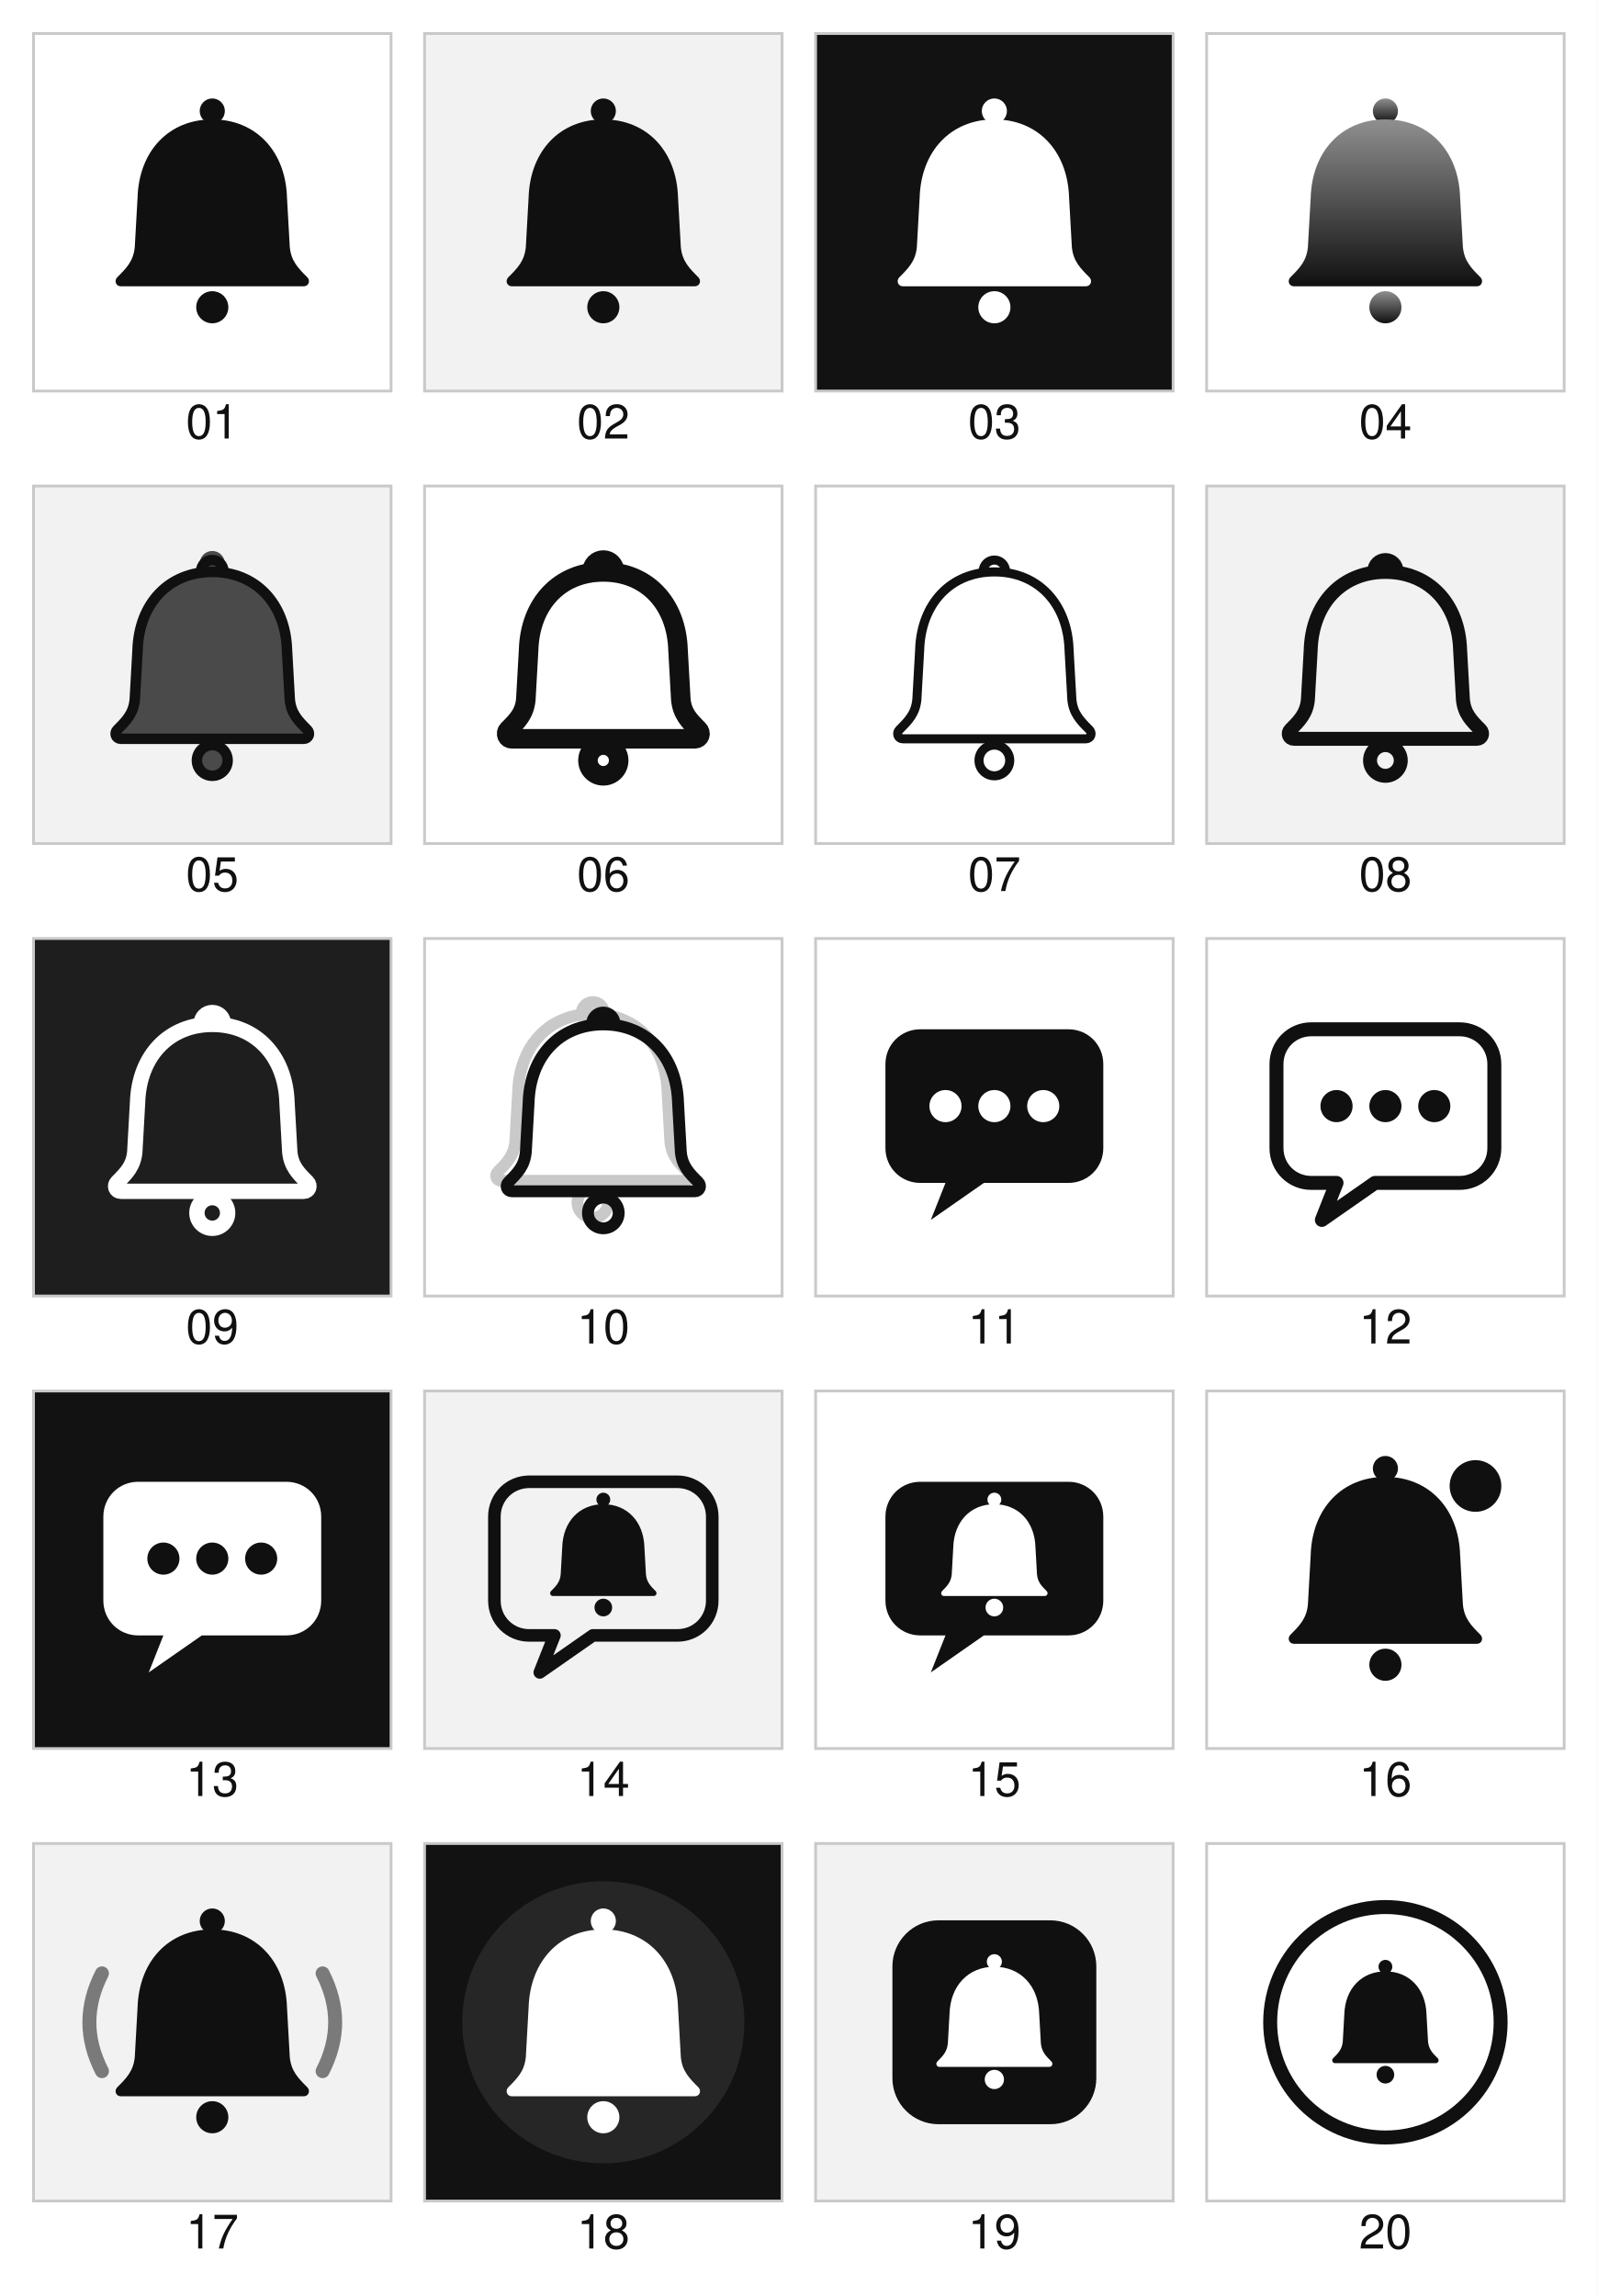
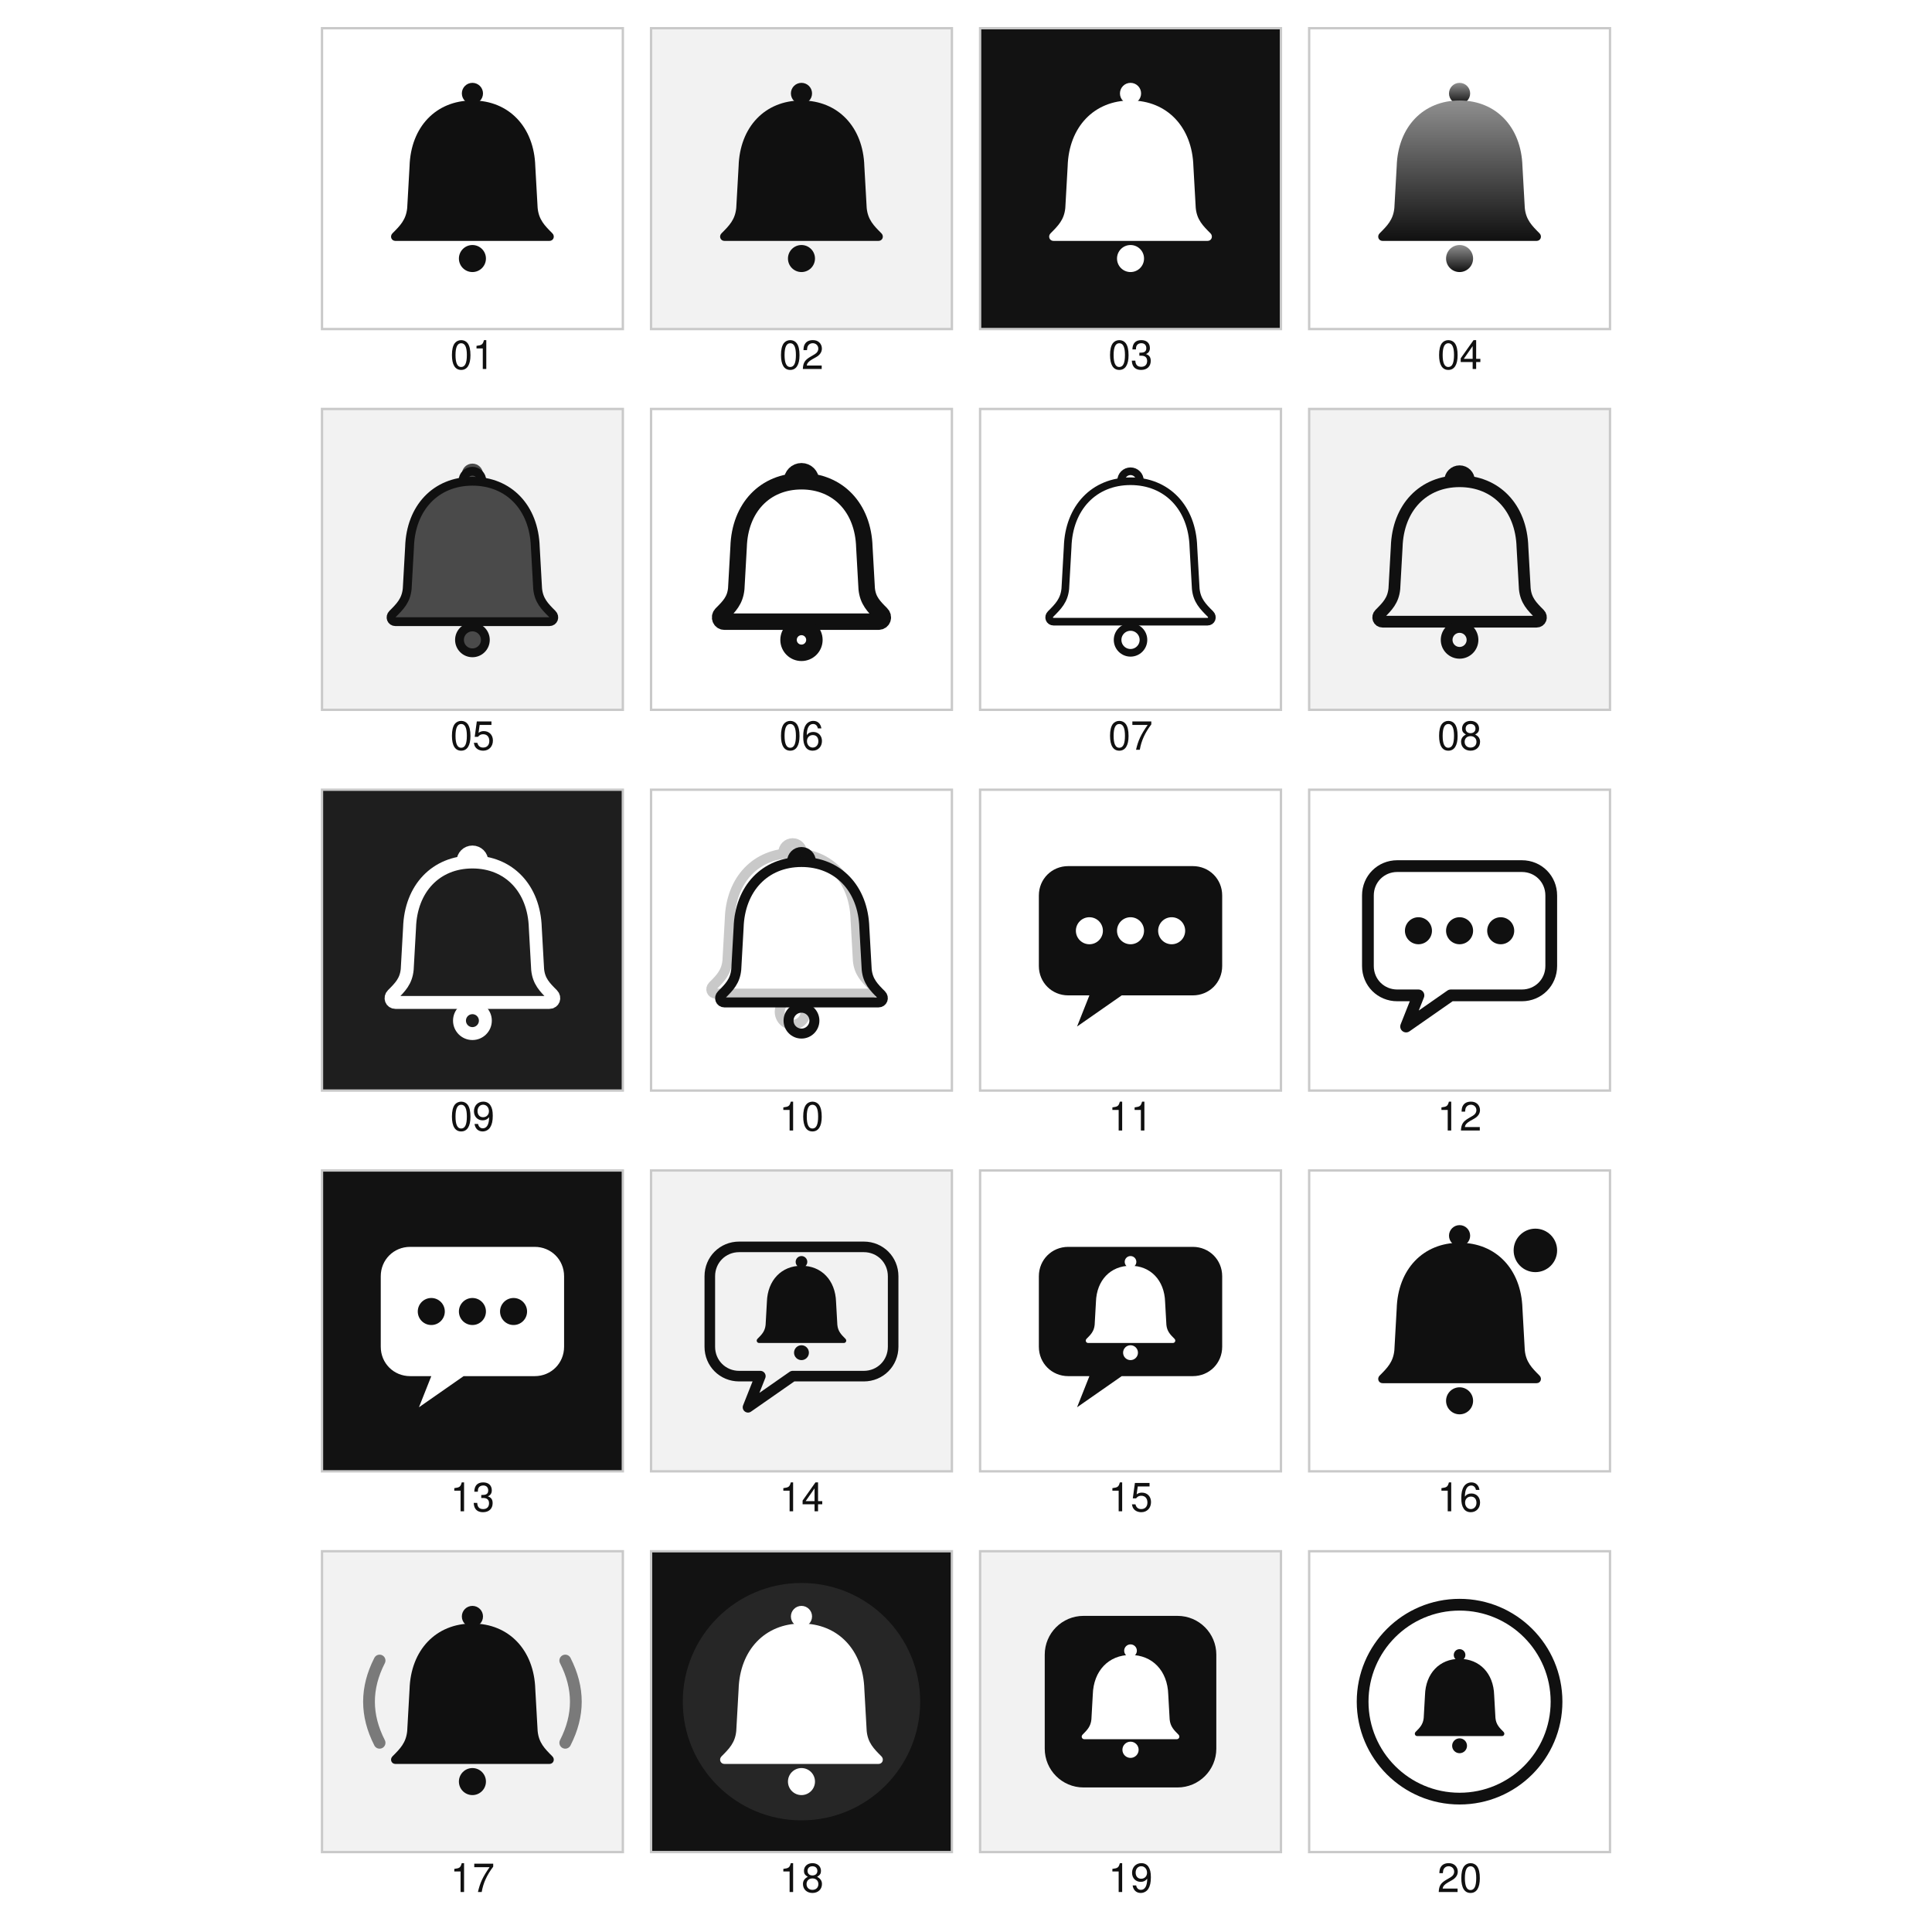
- <svg xmlns="http://www.w3.org/2000/svg" width="1144" height="1644" viewBox="0 0 1144 1644">
-   <rect width="1144" height="1644" fill="#FFFFFF" />
-   <g transform="translate(24 24) scale(0.25)">
+ <svg xmlns="http://www.w3.org/2000/svg" width="1644" height="1644" viewBox="0 0 1644 1644">
+   <rect width="1644" height="1644" fill="#FFFFFF" />
+   <g transform="translate(274.0 24.0) scale(0.25)">
    <rect width="1024" height="1024" fill="#FFFFFF" />
    <circle cx="512" cy="222" r="36" fill="#101010" />
    <path d="M512 246 C388 246 302 336 298 470 L290 612 C286 652 266 672 240 698 C230 708 236 724 250 724 L774 724 C788 724 794 708 784 698 C758 672 738 652 734 612 L726 470 C722 336 636 246 512 246 Z" fill="#101010" />
    <circle cx="512" cy="784" r="46" fill="#101010" />
  </g>
-   <rect x="24" y="24" width="256" height="256" fill="none" stroke="#C9C9C9" stroke-width="2" />
-   <text x="152.0" y="314" text-anchor="middle" font-family="Helvetica, Arial, sans-serif" font-size="34" fill="#101010">01</text>
-   <g transform="translate(304 24) scale(0.25)">
+   <rect x="274.0" y="24.0" width="256" height="256" fill="none" stroke="#C9C9C9" stroke-width="2" />
+   <text x="402.0" y="314.0" text-anchor="middle" font-family="Helvetica, Arial, sans-serif" font-size="34" fill="#101010">01</text>
+   <g transform="translate(554.0 24.0) scale(0.25)">
    <rect width="1024" height="1024" fill="#F2F2F2" />
    <circle cx="512" cy="222" r="36" fill="#101010" />
    <path d="M512 246 C388 246 302 336 298 470 L290 612 C286 652 266 672 240 698 C230 708 236 724 250 724 L774 724 C788 724 794 708 784 698 C758 672 738 652 734 612 L726 470 C722 336 636 246 512 246 Z" fill="#101010" />
    <circle cx="512" cy="784" r="46" fill="#101010" />
  </g>
-   <rect x="304" y="24" width="256" height="256" fill="none" stroke="#C9C9C9" stroke-width="2" />
-   <text x="432.0" y="314" text-anchor="middle" font-family="Helvetica, Arial, sans-serif" font-size="34" fill="#101010">02</text>
-   <g transform="translate(584 24) scale(0.25)">
+   <rect x="554.0" y="24.0" width="256" height="256" fill="none" stroke="#C9C9C9" stroke-width="2" />
+   <text x="682.0" y="314.0" text-anchor="middle" font-family="Helvetica, Arial, sans-serif" font-size="34" fill="#101010">02</text>
+   <g transform="translate(834.0 24.0) scale(0.25)">
    <rect width="1024" height="1024" fill="#121212" />
    <circle cx="512" cy="222" r="36" fill="#FFFFFF" />
    <path d="M512 246 C388 246 302 336 298 470 L290 612 C286 652 266 672 240 698 C230 708 236 724 250 724 L774 724 C788 724 794 708 784 698 C758 672 738 652 734 612 L726 470 C722 336 636 246 512 246 Z" fill="#FFFFFF" />
    <circle cx="512" cy="784" r="46" fill="#FFFFFF" />
  </g>
-   <rect x="584" y="24" width="256" height="256" fill="none" stroke="#C9C9C9" stroke-width="2" />
-   <text x="712.0" y="314" text-anchor="middle" font-family="Helvetica, Arial, sans-serif" font-size="34" fill="#101010">03</text>
-   <g transform="translate(864 24) scale(0.25)">
+   <rect x="834.0" y="24.0" width="256" height="256" fill="none" stroke="#C9C9C9" stroke-width="2" />
+   <text x="962.0" y="314.0" text-anchor="middle" font-family="Helvetica, Arial, sans-serif" font-size="34" fill="#101010">03</text>
+   <g transform="translate(1114.0 24.0) scale(0.25)">
    <rect width="1024" height="1024" fill="#FFFFFF" />
    <defs>
      <linearGradient id="g4" x1="0" y1="0" x2="0" y2="1">
        <stop offset="0" stop-color="#8F8F8F" />
        <stop offset="1" stop-color="#101010" />
      </linearGradient>
    </defs>
    <circle cx="512" cy="222" r="36" fill="url(#g4)" />
    <path d="M512 246 C388 246 302 336 298 470 L290 612 C286 652 266 672 240 698 C230 708 236 724 250 724 L774 724 C788 724 794 708 784 698 C758 672 738 652 734 612 L726 470 C722 336 636 246 512 246 Z" fill="url(#g4)" />
    <circle cx="512" cy="784" r="46" fill="url(#g4)" />
  </g>
-   <rect x="864" y="24" width="256" height="256" fill="none" stroke="#C9C9C9" stroke-width="2" />
-   <text x="992.0" y="314" text-anchor="middle" font-family="Helvetica, Arial, sans-serif" font-size="34" fill="#101010">04</text>
-   <g transform="translate(24 348) scale(0.25)">
+   <rect x="1114.0" y="24.0" width="256" height="256" fill="none" stroke="#C9C9C9" stroke-width="2" />
+   <text x="1242.0" y="314.0" text-anchor="middle" font-family="Helvetica, Arial, sans-serif" font-size="34" fill="#101010">04</text>
+   <g transform="translate(274.0 348.0) scale(0.25)">
    <rect width="1024" height="1024" fill="#F2F2F2" />
    <circle cx="512" cy="222" r="36" fill="#4A4A4A" />
    <path d="M512 246 C388 246 302 336 298 470 L290 612 C286 652 266 672 240 698 C230 708 236 724 250 724 L774 724 C788 724 794 708 784 698 C758 672 738 652 734 612 L726 470 C722 336 636 246 512 246 Z" fill="#4A4A4A" />
    <circle cx="512" cy="784" r="46" fill="#4A4A4A" />
    <path d="M480 244 A 32 32 0 0 1 544 244" fill="none" stroke="#101010" stroke-width="30" stroke-linecap="round" />
    <path d="M512 246 C388 246 302 336 298 470 L290 612 C286 652 266 672 240 698 C230 708 236 724 250 724 L774 724 C788 724 794 708 784 698 C758 672 738 652 734 612 L726 470 C722 336 636 246 512 246 Z" fill="none" stroke="#101010" stroke-width="30" stroke-linejoin="round" />
    <circle cx="512" cy="786" r="44" fill="none" stroke="#101010" stroke-width="30" />
  </g>
-   <rect x="24" y="348" width="256" height="256" fill="none" stroke="#C9C9C9" stroke-width="2" />
-   <text x="152.0" y="638" text-anchor="middle" font-family="Helvetica, Arial, sans-serif" font-size="34" fill="#101010">05</text>
-   <g transform="translate(304 348) scale(0.25)">
+   <rect x="274.0" y="348.0" width="256" height="256" fill="none" stroke="#C9C9C9" stroke-width="2" />
+   <text x="402.0" y="638.0" text-anchor="middle" font-family="Helvetica, Arial, sans-serif" font-size="34" fill="#101010">05</text>
+   <g transform="translate(554.0 348.0) scale(0.25)">
    <rect width="1024" height="1024" fill="#FFFFFF" />
    <path d="M480 244 A 32 32 0 0 1 544 244" fill="none" stroke="#101010" stroke-width="56" stroke-linecap="round" />
    <path d="M512 246 C388 246 302 336 298 470 L290 612 C286 652 266 672 240 698 C230 708 236 724 250 724 L774 724 C788 724 794 708 784 698 C758 672 738 652 734 612 L726 470 C722 336 636 246 512 246 Z" fill="none" stroke="#101010" stroke-width="56" stroke-linejoin="round" />
    <circle cx="512" cy="786" r="44" fill="none" stroke="#101010" stroke-width="56" />
  </g>
-   <rect x="304" y="348" width="256" height="256" fill="none" stroke="#C9C9C9" stroke-width="2" />
-   <text x="432.0" y="638" text-anchor="middle" font-family="Helvetica, Arial, sans-serif" font-size="34" fill="#101010">06</text>
-   <g transform="translate(584 348) scale(0.25)">
+   <rect x="554.0" y="348.0" width="256" height="256" fill="none" stroke="#C9C9C9" stroke-width="2" />
+   <text x="682.0" y="638.0" text-anchor="middle" font-family="Helvetica, Arial, sans-serif" font-size="34" fill="#101010">06</text>
+   <g transform="translate(834.0 348.0) scale(0.25)">
    <rect width="1024" height="1024" fill="#FFFFFF" />
    <path d="M480 244 A 32 32 0 0 1 544 244" fill="none" stroke="#101010" stroke-width="26" stroke-linecap="round" />
    <path d="M512 246 C388 246 302 336 298 470 L290 612 C286 652 266 672 240 698 C230 708 236 724 250 724 L774 724 C788 724 794 708 784 698 C758 672 738 652 734 612 L726 470 C722 336 636 246 512 246 Z" fill="none" stroke="#101010" stroke-width="26" stroke-linejoin="round" />
    <circle cx="512" cy="786" r="44" fill="none" stroke="#101010" stroke-width="26" />
  </g>
-   <rect x="584" y="348" width="256" height="256" fill="none" stroke="#C9C9C9" stroke-width="2" />
-   <text x="712.0" y="638" text-anchor="middle" font-family="Helvetica, Arial, sans-serif" font-size="34" fill="#101010">07</text>
-   <g transform="translate(864 348) scale(0.25)">
+   <rect x="834.0" y="348.0" width="256" height="256" fill="none" stroke="#C9C9C9" stroke-width="2" />
+   <text x="962.0" y="638.0" text-anchor="middle" font-family="Helvetica, Arial, sans-serif" font-size="34" fill="#101010">07</text>
+   <g transform="translate(1114.0 348.0) scale(0.25)">
    <rect width="1024" height="1024" fill="#F2F2F2" />
    <path d="M480 244 A 32 32 0 0 1 544 244" fill="none" stroke="#101010" stroke-width="40" stroke-linecap="round" />
    <path d="M512 246 C388 246 302 336 298 470 L290 612 C286 652 266 672 240 698 C230 708 236 724 250 724 L774 724 C788 724 794 708 784 698 C758 672 738 652 734 612 L726 470 C722 336 636 246 512 246 Z" fill="none" stroke="#101010" stroke-width="40" stroke-linejoin="round" />
    <circle cx="512" cy="786" r="44" fill="none" stroke="#101010" stroke-width="40" />
  </g>
-   <rect x="864" y="348" width="256" height="256" fill="none" stroke="#C9C9C9" stroke-width="2" />
-   <text x="992.0" y="638" text-anchor="middle" font-family="Helvetica, Arial, sans-serif" font-size="34" fill="#101010">08</text>
-   <g transform="translate(24 672) scale(0.25)">
+   <rect x="1114.0" y="348.0" width="256" height="256" fill="none" stroke="#C9C9C9" stroke-width="2" />
+   <text x="1242.0" y="638.0" text-anchor="middle" font-family="Helvetica, Arial, sans-serif" font-size="34" fill="#101010">08</text>
+   <g transform="translate(274.0 672.0) scale(0.25)">
    <rect width="1024" height="1024" fill="#1E1E1E" />
    <path d="M480 244 A 32 32 0 0 1 544 244" fill="none" stroke="#FFFFFF" stroke-width="44" stroke-linecap="round" />
    <path d="M512 246 C388 246 302 336 298 470 L290 612 C286 652 266 672 240 698 C230 708 236 724 250 724 L774 724 C788 724 794 708 784 698 C758 672 738 652 734 612 L726 470 C722 336 636 246 512 246 Z" fill="none" stroke="#FFFFFF" stroke-width="44" stroke-linejoin="round" />
    <circle cx="512" cy="786" r="44" fill="none" stroke="#FFFFFF" stroke-width="44" />
  </g>
-   <rect x="24" y="672" width="256" height="256" fill="none" stroke="#C9C9C9" stroke-width="2" />
-   <text x="152.0" y="962" text-anchor="middle" font-family="Helvetica, Arial, sans-serif" font-size="34" fill="#101010">09</text>
-   <g transform="translate(304 672) scale(0.25)">
+   <rect x="274.0" y="672.0" width="256" height="256" fill="none" stroke="#C9C9C9" stroke-width="2" />
+   <text x="402.0" y="962.0" text-anchor="middle" font-family="Helvetica, Arial, sans-serif" font-size="34" fill="#101010">09</text>
+   <g transform="translate(554.0 672.0) scale(0.25)">
    <rect width="1024" height="1024" fill="#FFFFFF" />
    <g transform="translate(-30 -30)">
      <path d="M480 244 A 32 32 0 0 1 544 244" fill="none" stroke="#C9C9C9" stroke-width="34" stroke-linecap="round" />
      <path d="M512 246 C388 246 302 336 298 470 L290 612 C286 652 266 672 240 698 C230 708 236 724 250 724 L774 724 C788 724 794 708 784 698 C758 672 738 652 734 612 L726 470 C722 336 636 246 512 246 Z" fill="none" stroke="#C9C9C9" stroke-width="34" stroke-linejoin="round" />
      <circle cx="512" cy="786" r="44" fill="none" stroke="#C9C9C9" stroke-width="34" />
    </g>
    <path d="M480 244 A 32 32 0 0 1 544 244" fill="none" stroke="#101010" stroke-width="34" stroke-linecap="round" />
    <path d="M512 246 C388 246 302 336 298 470 L290 612 C286 652 266 672 240 698 C230 708 236 724 250 724 L774 724 C788 724 794 708 784 698 C758 672 738 652 734 612 L726 470 C722 336 636 246 512 246 Z" fill="none" stroke="#101010" stroke-width="34" stroke-linejoin="round" />
    <circle cx="512" cy="786" r="44" fill="none" stroke="#101010" stroke-width="34" />
  </g>
-   <rect x="304" y="672" width="256" height="256" fill="none" stroke="#C9C9C9" stroke-width="2" />
-   <text x="432.0" y="962" text-anchor="middle" font-family="Helvetica, Arial, sans-serif" font-size="34" fill="#101010">10</text>
-   <g transform="translate(584 672) scale(0.25)">
+   <rect x="554.0" y="672.0" width="256" height="256" fill="none" stroke="#C9C9C9" stroke-width="2" />
+   <text x="682.0" y="962.0" text-anchor="middle" font-family="Helvetica, Arial, sans-serif" font-size="34" fill="#101010">10</text>
+   <g transform="translate(834.0 672.0) scale(0.25)">
    <rect width="1024" height="1024" fill="#FFFFFF" />
    <path d="M300 260 H724 C780 260 824 304 824 360 V600 C824 656 780 700 724 700 H482 L330 806 L372 700 H300 C244 700 200 656 200 600 V360 C200 304 244 260 300 260 Z" fill="#101010" />
    <circle cx="372" cy="480" r="46" fill="#FFFFFF" />
    <circle cx="512" cy="480" r="46" fill="#FFFFFF" />
    <circle cx="652" cy="480" r="46" fill="#FFFFFF" />
  </g>
-   <rect x="584" y="672" width="256" height="256" fill="none" stroke="#C9C9C9" stroke-width="2" />
-   <text x="712.0" y="962" text-anchor="middle" font-family="Helvetica, Arial, sans-serif" font-size="34" fill="#101010">11</text>
-   <g transform="translate(864 672) scale(0.25)">
+   <rect x="834.0" y="672.0" width="256" height="256" fill="none" stroke="#C9C9C9" stroke-width="2" />
+   <text x="962.0" y="962.0" text-anchor="middle" font-family="Helvetica, Arial, sans-serif" font-size="34" fill="#101010">11</text>
+   <g transform="translate(1114.0 672.0) scale(0.25)">
    <rect width="1024" height="1024" fill="#FFFFFF" />
    <path d="M300 260 H724 C780 260 824 304 824 360 V600 C824 656 780 700 724 700 H482 L330 806 L372 700 H300 C244 700 200 656 200 600 V360 C200 304 244 260 300 260 Z" fill="none" stroke="#101010" stroke-width="40" stroke-linejoin="round" />
    <circle cx="372" cy="480" r="46" fill="#101010" />
    <circle cx="512" cy="480" r="46" fill="#101010" />
    <circle cx="652" cy="480" r="46" fill="#101010" />
  </g>
-   <rect x="864" y="672" width="256" height="256" fill="none" stroke="#C9C9C9" stroke-width="2" />
-   <text x="992.0" y="962" text-anchor="middle" font-family="Helvetica, Arial, sans-serif" font-size="34" fill="#101010">12</text>
-   <g transform="translate(24 996) scale(0.25)">
+   <rect x="1114.0" y="672.0" width="256" height="256" fill="none" stroke="#C9C9C9" stroke-width="2" />
+   <text x="1242.0" y="962.0" text-anchor="middle" font-family="Helvetica, Arial, sans-serif" font-size="34" fill="#101010">12</text>
+   <g transform="translate(274.0 996.0) scale(0.25)">
    <rect width="1024" height="1024" fill="#121212" />
    <path d="M300 260 H724 C780 260 824 304 824 360 V600 C824 656 780 700 724 700 H482 L330 806 L372 700 H300 C244 700 200 656 200 600 V360 C200 304 244 260 300 260 Z" fill="#FFFFFF" />
    <circle cx="372" cy="480" r="46" fill="#101010" />
    <circle cx="512" cy="480" r="46" fill="#101010" />
    <circle cx="652" cy="480" r="46" fill="#101010" />
  </g>
-   <rect x="24" y="996" width="256" height="256" fill="none" stroke="#C9C9C9" stroke-width="2" />
-   <text x="152.0" y="1286" text-anchor="middle" font-family="Helvetica, Arial, sans-serif" font-size="34" fill="#101010">13</text>
-   <g transform="translate(304 996) scale(0.25)">
+   <rect x="274.0" y="996.0" width="256" height="256" fill="none" stroke="#C9C9C9" stroke-width="2" />
+   <text x="402.0" y="1286.0" text-anchor="middle" font-family="Helvetica, Arial, sans-serif" font-size="34" fill="#101010">13</text>
+   <g transform="translate(554.0 996.0) scale(0.25)">
    <rect width="1024" height="1024" fill="#F2F2F2" />
    <path d="M300 260 H724 C780 260 824 304 824 360 V600 C824 656 780 700 724 700 H482 L330 806 L372 700 H300 C244 700 200 656 200 600 V360 C200 304 244 260 300 260 Z" fill="none" stroke="#101010" stroke-width="36" stroke-linejoin="round" />
    <g transform="translate(512 470) scale(0.55) translate(-512 -511)">
      <circle cx="512" cy="222" r="36" fill="#101010" />
      <path d="M512 246 C388 246 302 336 298 470 L290 612 C286 652 266 672 240 698 C230 708 236 724 250 724 L774 724 C788 724 794 708 784 698 C758 672 738 652 734 612 L726 470 C722 336 636 246 512 246 Z" fill="#101010" />
      <circle cx="512" cy="784" r="46" fill="#101010" />
    </g>
  </g>
-   <rect x="304" y="996" width="256" height="256" fill="none" stroke="#C9C9C9" stroke-width="2" />
-   <text x="432.0" y="1286" text-anchor="middle" font-family="Helvetica, Arial, sans-serif" font-size="34" fill="#101010">14</text>
-   <g transform="translate(584 996) scale(0.25)">
+   <rect x="554.0" y="996.0" width="256" height="256" fill="none" stroke="#C9C9C9" stroke-width="2" />
+   <text x="682.0" y="1286.0" text-anchor="middle" font-family="Helvetica, Arial, sans-serif" font-size="34" fill="#101010">14</text>
+   <g transform="translate(834.0 996.0) scale(0.25)">
    <rect width="1024" height="1024" fill="#FFFFFF" />
    <path d="M300 260 H724 C780 260 824 304 824 360 V600 C824 656 780 700 724 700 H482 L330 806 L372 700 H300 C244 700 200 656 200 600 V360 C200 304 244 260 300 260 Z" fill="#101010" />
    <g transform="translate(512 470) scale(0.55) translate(-512 -511)">
      <circle cx="512" cy="222" r="36" fill="#FFFFFF" />
      <path d="M512 246 C388 246 302 336 298 470 L290 612 C286 652 266 672 240 698 C230 708 236 724 250 724 L774 724 C788 724 794 708 784 698 C758 672 738 652 734 612 L726 470 C722 336 636 246 512 246 Z" fill="#FFFFFF" />
      <circle cx="512" cy="784" r="46" fill="#FFFFFF" />
    </g>
  </g>
-   <rect x="584" y="996" width="256" height="256" fill="none" stroke="#C9C9C9" stroke-width="2" />
-   <text x="712.0" y="1286" text-anchor="middle" font-family="Helvetica, Arial, sans-serif" font-size="34" fill="#101010">15</text>
-   <g transform="translate(864 996) scale(0.25)">
+   <rect x="834.0" y="996.0" width="256" height="256" fill="none" stroke="#C9C9C9" stroke-width="2" />
+   <text x="962.0" y="1286.0" text-anchor="middle" font-family="Helvetica, Arial, sans-serif" font-size="34" fill="#101010">15</text>
+   <g transform="translate(1114.0 996.0) scale(0.25)">
    <rect width="1024" height="1024" fill="#FFFFFF" />
    <circle cx="512" cy="222" r="36" fill="#101010" />
    <path d="M512 246 C388 246 302 336 298 470 L290 612 C286 652 266 672 240 698 C230 708 236 724 250 724 L774 724 C788 724 794 708 784 698 C758 672 738 652 734 612 L726 470 C722 336 636 246 512 246 Z" fill="#101010" />
    <circle cx="512" cy="784" r="46" fill="#101010" />
    <circle cx="770" cy="272" r="92" fill="#FFFFFF" />
    <circle cx="770" cy="272" r="74" fill="#101010" />
  </g>
-   <rect x="864" y="996" width="256" height="256" fill="none" stroke="#C9C9C9" stroke-width="2" />
-   <text x="992.0" y="1286" text-anchor="middle" font-family="Helvetica, Arial, sans-serif" font-size="34" fill="#101010">16</text>
-   <g transform="translate(24 1320) scale(0.25)">
+   <rect x="1114.0" y="996.0" width="256" height="256" fill="none" stroke="#C9C9C9" stroke-width="2" />
+   <text x="1242.0" y="1286.0" text-anchor="middle" font-family="Helvetica, Arial, sans-serif" font-size="34" fill="#101010">16</text>
+   <g transform="translate(274.0 1320.0) scale(0.25)">
    <rect width="1024" height="1024" fill="#F2F2F2" />
    <path d="M196 372 C 148 466 148 558 196 652" fill="none" stroke="#7A7A7A" stroke-width="40" stroke-linecap="round" />
    <path d="M828 372 C 876 466 876 558 828 652" fill="none" stroke="#7A7A7A" stroke-width="40" stroke-linecap="round" />
    <circle cx="512" cy="222" r="36" fill="#101010" />
    <path d="M512 246 C388 246 302 336 298 470 L290 612 C286 652 266 672 240 698 C230 708 236 724 250 724 L774 724 C788 724 794 708 784 698 C758 672 738 652 734 612 L726 470 C722 336 636 246 512 246 Z" fill="#101010" />
    <circle cx="512" cy="784" r="46" fill="#101010" />
  </g>
-   <rect x="24" y="1320" width="256" height="256" fill="none" stroke="#C9C9C9" stroke-width="2" />
-   <text x="152.0" y="1610" text-anchor="middle" font-family="Helvetica, Arial, sans-serif" font-size="34" fill="#101010">17</text>
-   <g transform="translate(304 1320) scale(0.25)">
+   <rect x="274.0" y="1320.0" width="256" height="256" fill="none" stroke="#C9C9C9" stroke-width="2" />
+   <text x="402.0" y="1610.0" text-anchor="middle" font-family="Helvetica, Arial, sans-serif" font-size="34" fill="#101010">17</text>
+   <g transform="translate(554.0 1320.0) scale(0.25)">
    <rect width="1024" height="1024" fill="#121212" />
    <circle cx="512" cy="512" r="404" fill="#262626" />
    <circle cx="512" cy="222" r="36" fill="#FFFFFF" />
    <path d="M512 246 C388 246 302 336 298 470 L290 612 C286 652 266 672 240 698 C230 708 236 724 250 724 L774 724 C788 724 794 708 784 698 C758 672 738 652 734 612 L726 470 C722 336 636 246 512 246 Z" fill="#FFFFFF" />
    <circle cx="512" cy="784" r="46" fill="#FFFFFF" />
  </g>
-   <rect x="304" y="1320" width="256" height="256" fill="none" stroke="#C9C9C9" stroke-width="2" />
-   <text x="432.0" y="1610" text-anchor="middle" font-family="Helvetica, Arial, sans-serif" font-size="34" fill="#101010">18</text>
-   <g transform="translate(584 1320) scale(0.25)">
+   <rect x="554.0" y="1320.0" width="256" height="256" fill="none" stroke="#C9C9C9" stroke-width="2" />
+   <text x="682.0" y="1610.0" text-anchor="middle" font-family="Helvetica, Arial, sans-serif" font-size="34" fill="#101010">18</text>
+   <g transform="translate(834.0 1320.0) scale(0.25)">
    <rect width="1024" height="1024" fill="#F2F2F2" />
    <rect x="220" y="220" width="584" height="584" rx="132" fill="#101010" />
    <g transform="translate(512 512) scale(0.6) translate(-512 -511)">
      <circle cx="512" cy="222" r="36" fill="#FFFFFF" />
      <path d="M512 246 C388 246 302 336 298 470 L290 612 C286 652 266 672 240 698 C230 708 236 724 250 724 L774 724 C788 724 794 708 784 698 C758 672 738 652 734 612 L726 470 C722 336 636 246 512 246 Z" fill="#FFFFFF" />
      <circle cx="512" cy="784" r="46" fill="#FFFFFF" />
    </g>
  </g>
-   <rect x="584" y="1320" width="256" height="256" fill="none" stroke="#C9C9C9" stroke-width="2" />
-   <text x="712.0" y="1610" text-anchor="middle" font-family="Helvetica, Arial, sans-serif" font-size="34" fill="#101010">19</text>
-   <g transform="translate(864 1320) scale(0.25)">
+   <rect x="834.0" y="1320.0" width="256" height="256" fill="none" stroke="#C9C9C9" stroke-width="2" />
+   <text x="962.0" y="1610.0" text-anchor="middle" font-family="Helvetica, Arial, sans-serif" font-size="34" fill="#101010">19</text>
+   <g transform="translate(1114.0 1320.0) scale(0.25)">
    <rect width="1024" height="1024" fill="#FFFFFF" />
    <circle cx="512" cy="512" r="330" fill="none" stroke="#101010" stroke-width="40" />
    <g transform="translate(512 512) scale(0.55) translate(-512 -511)">
      <circle cx="512" cy="222" r="36" fill="#101010" />
      <path d="M512 246 C388 246 302 336 298 470 L290 612 C286 652 266 672 240 698 C230 708 236 724 250 724 L774 724 C788 724 794 708 784 698 C758 672 738 652 734 612 L726 470 C722 336 636 246 512 246 Z" fill="#101010" />
      <circle cx="512" cy="784" r="46" fill="#101010" />
    </g>
  </g>
-   <rect x="864" y="1320" width="256" height="256" fill="none" stroke="#C9C9C9" stroke-width="2" />
-   <text x="992.0" y="1610" text-anchor="middle" font-family="Helvetica, Arial, sans-serif" font-size="34" fill="#101010">20</text>
+   <rect x="1114.0" y="1320.0" width="256" height="256" fill="none" stroke="#C9C9C9" stroke-width="2" />
+   <text x="1242.0" y="1610.0" text-anchor="middle" font-family="Helvetica, Arial, sans-serif" font-size="34" fill="#101010">20</text>
</svg>
